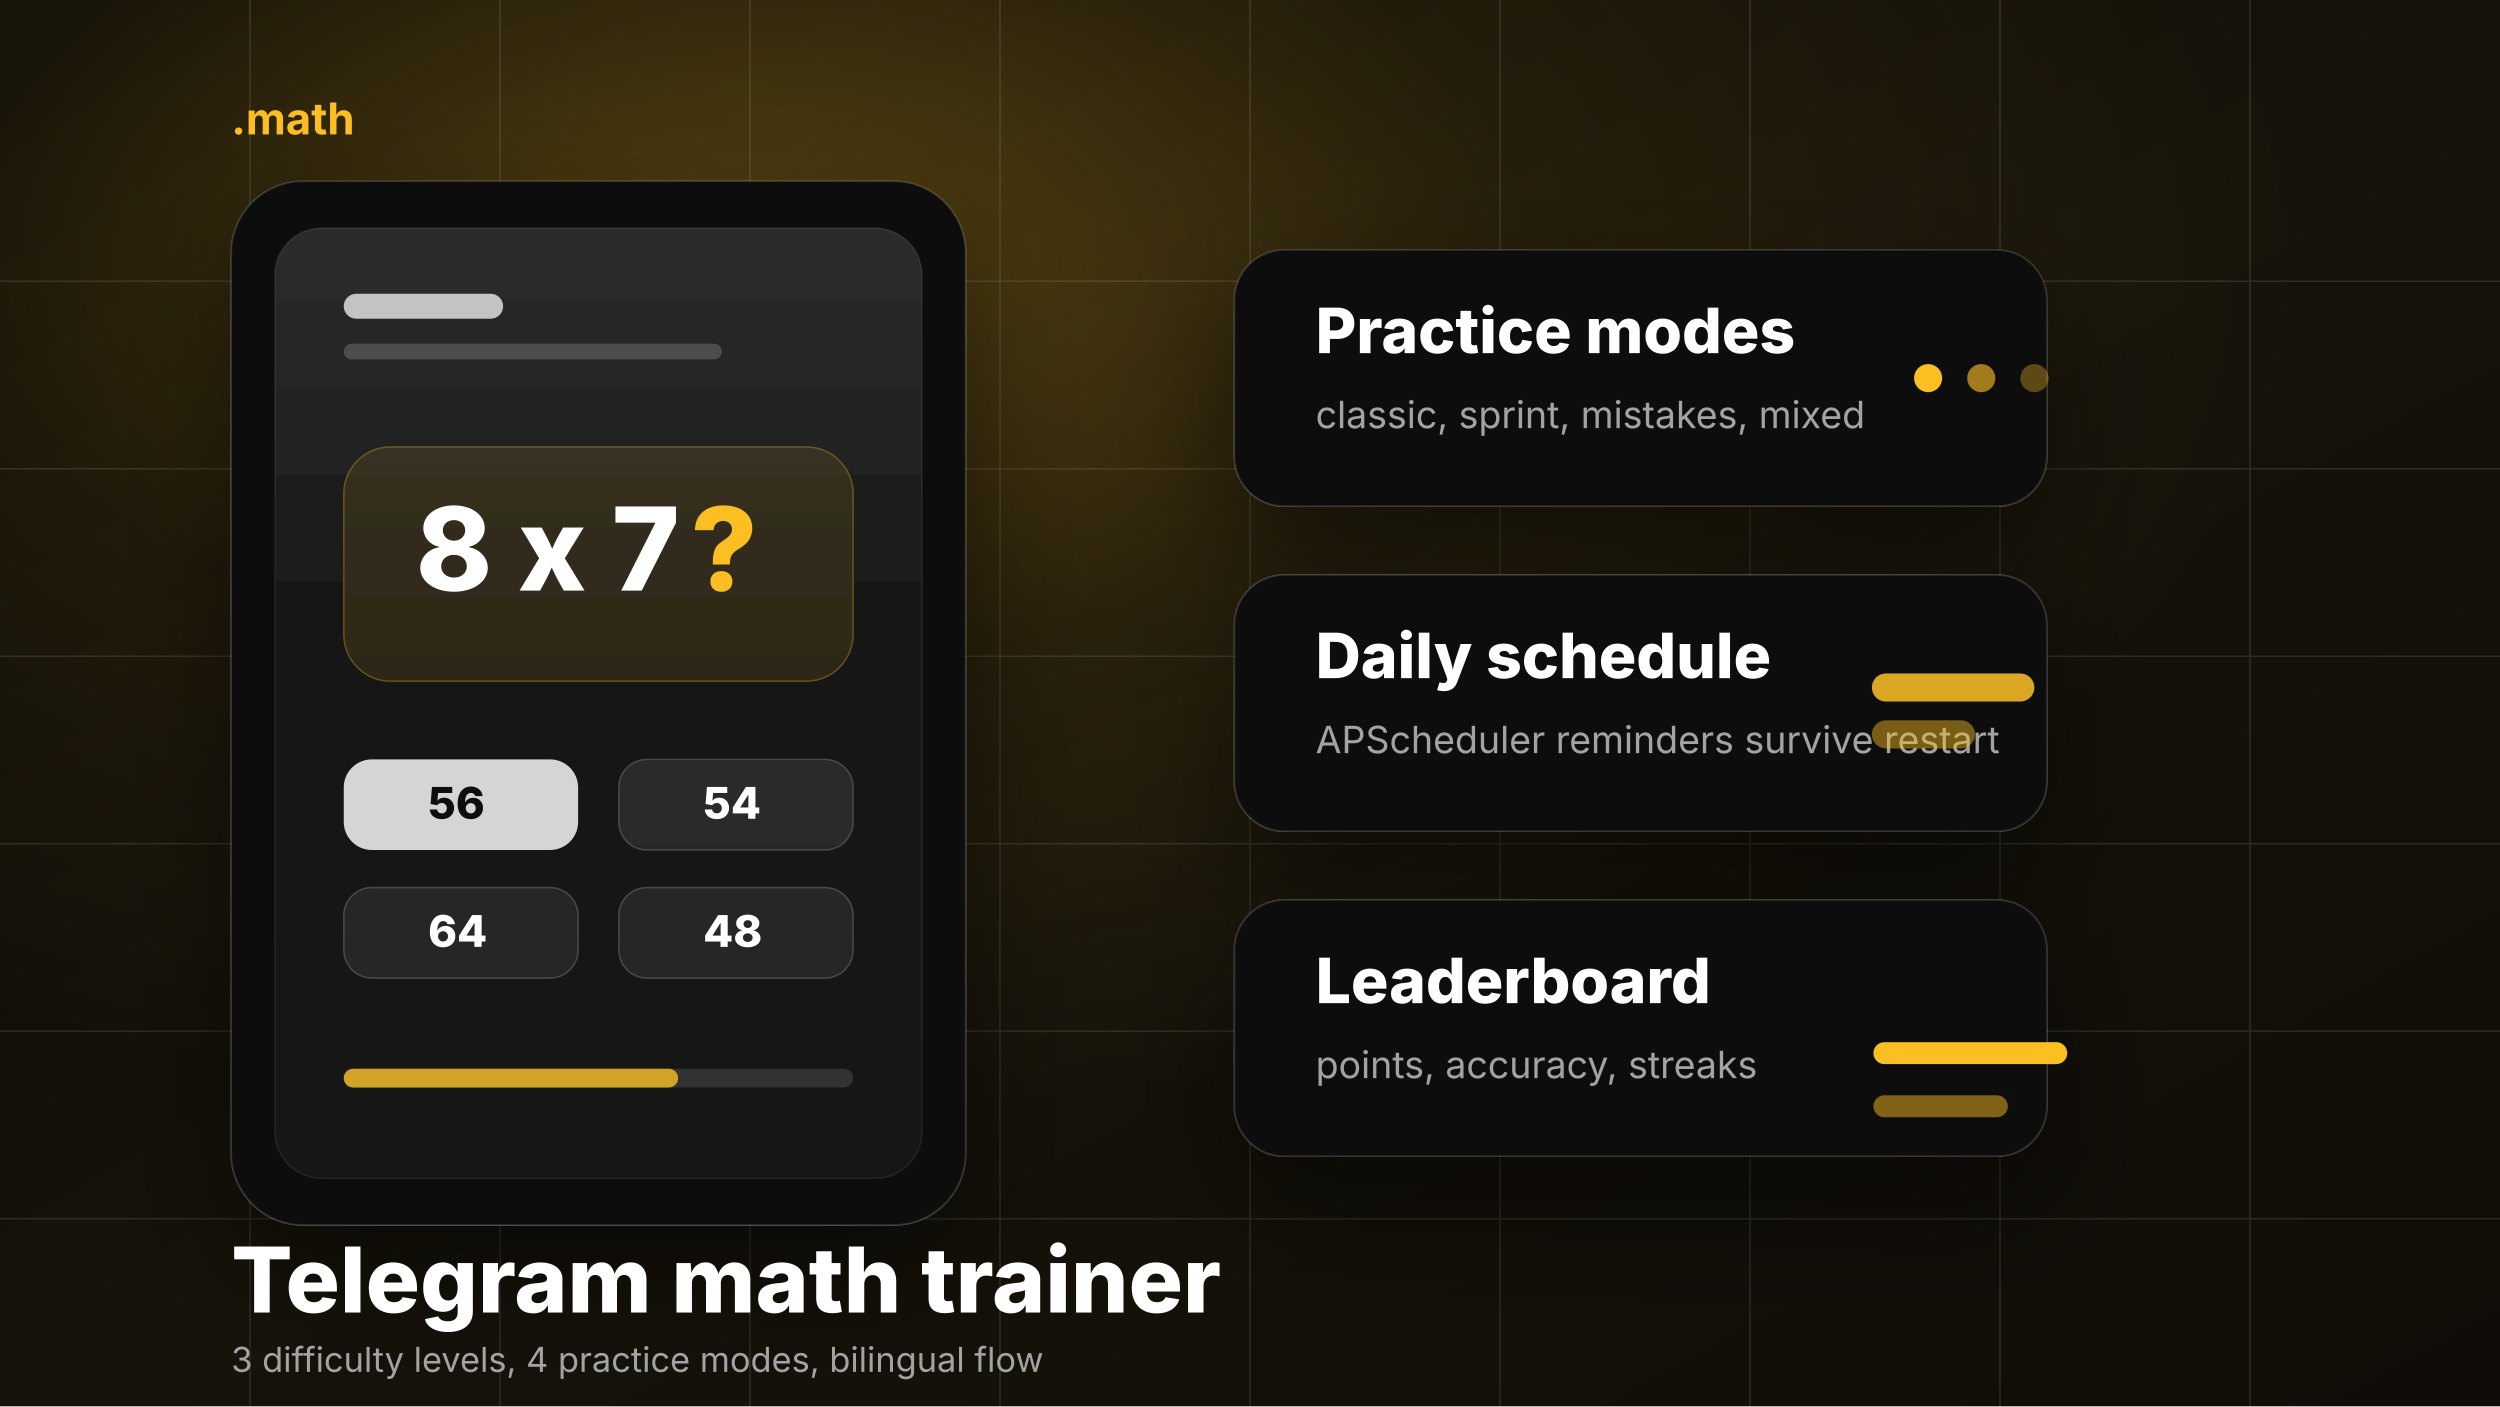
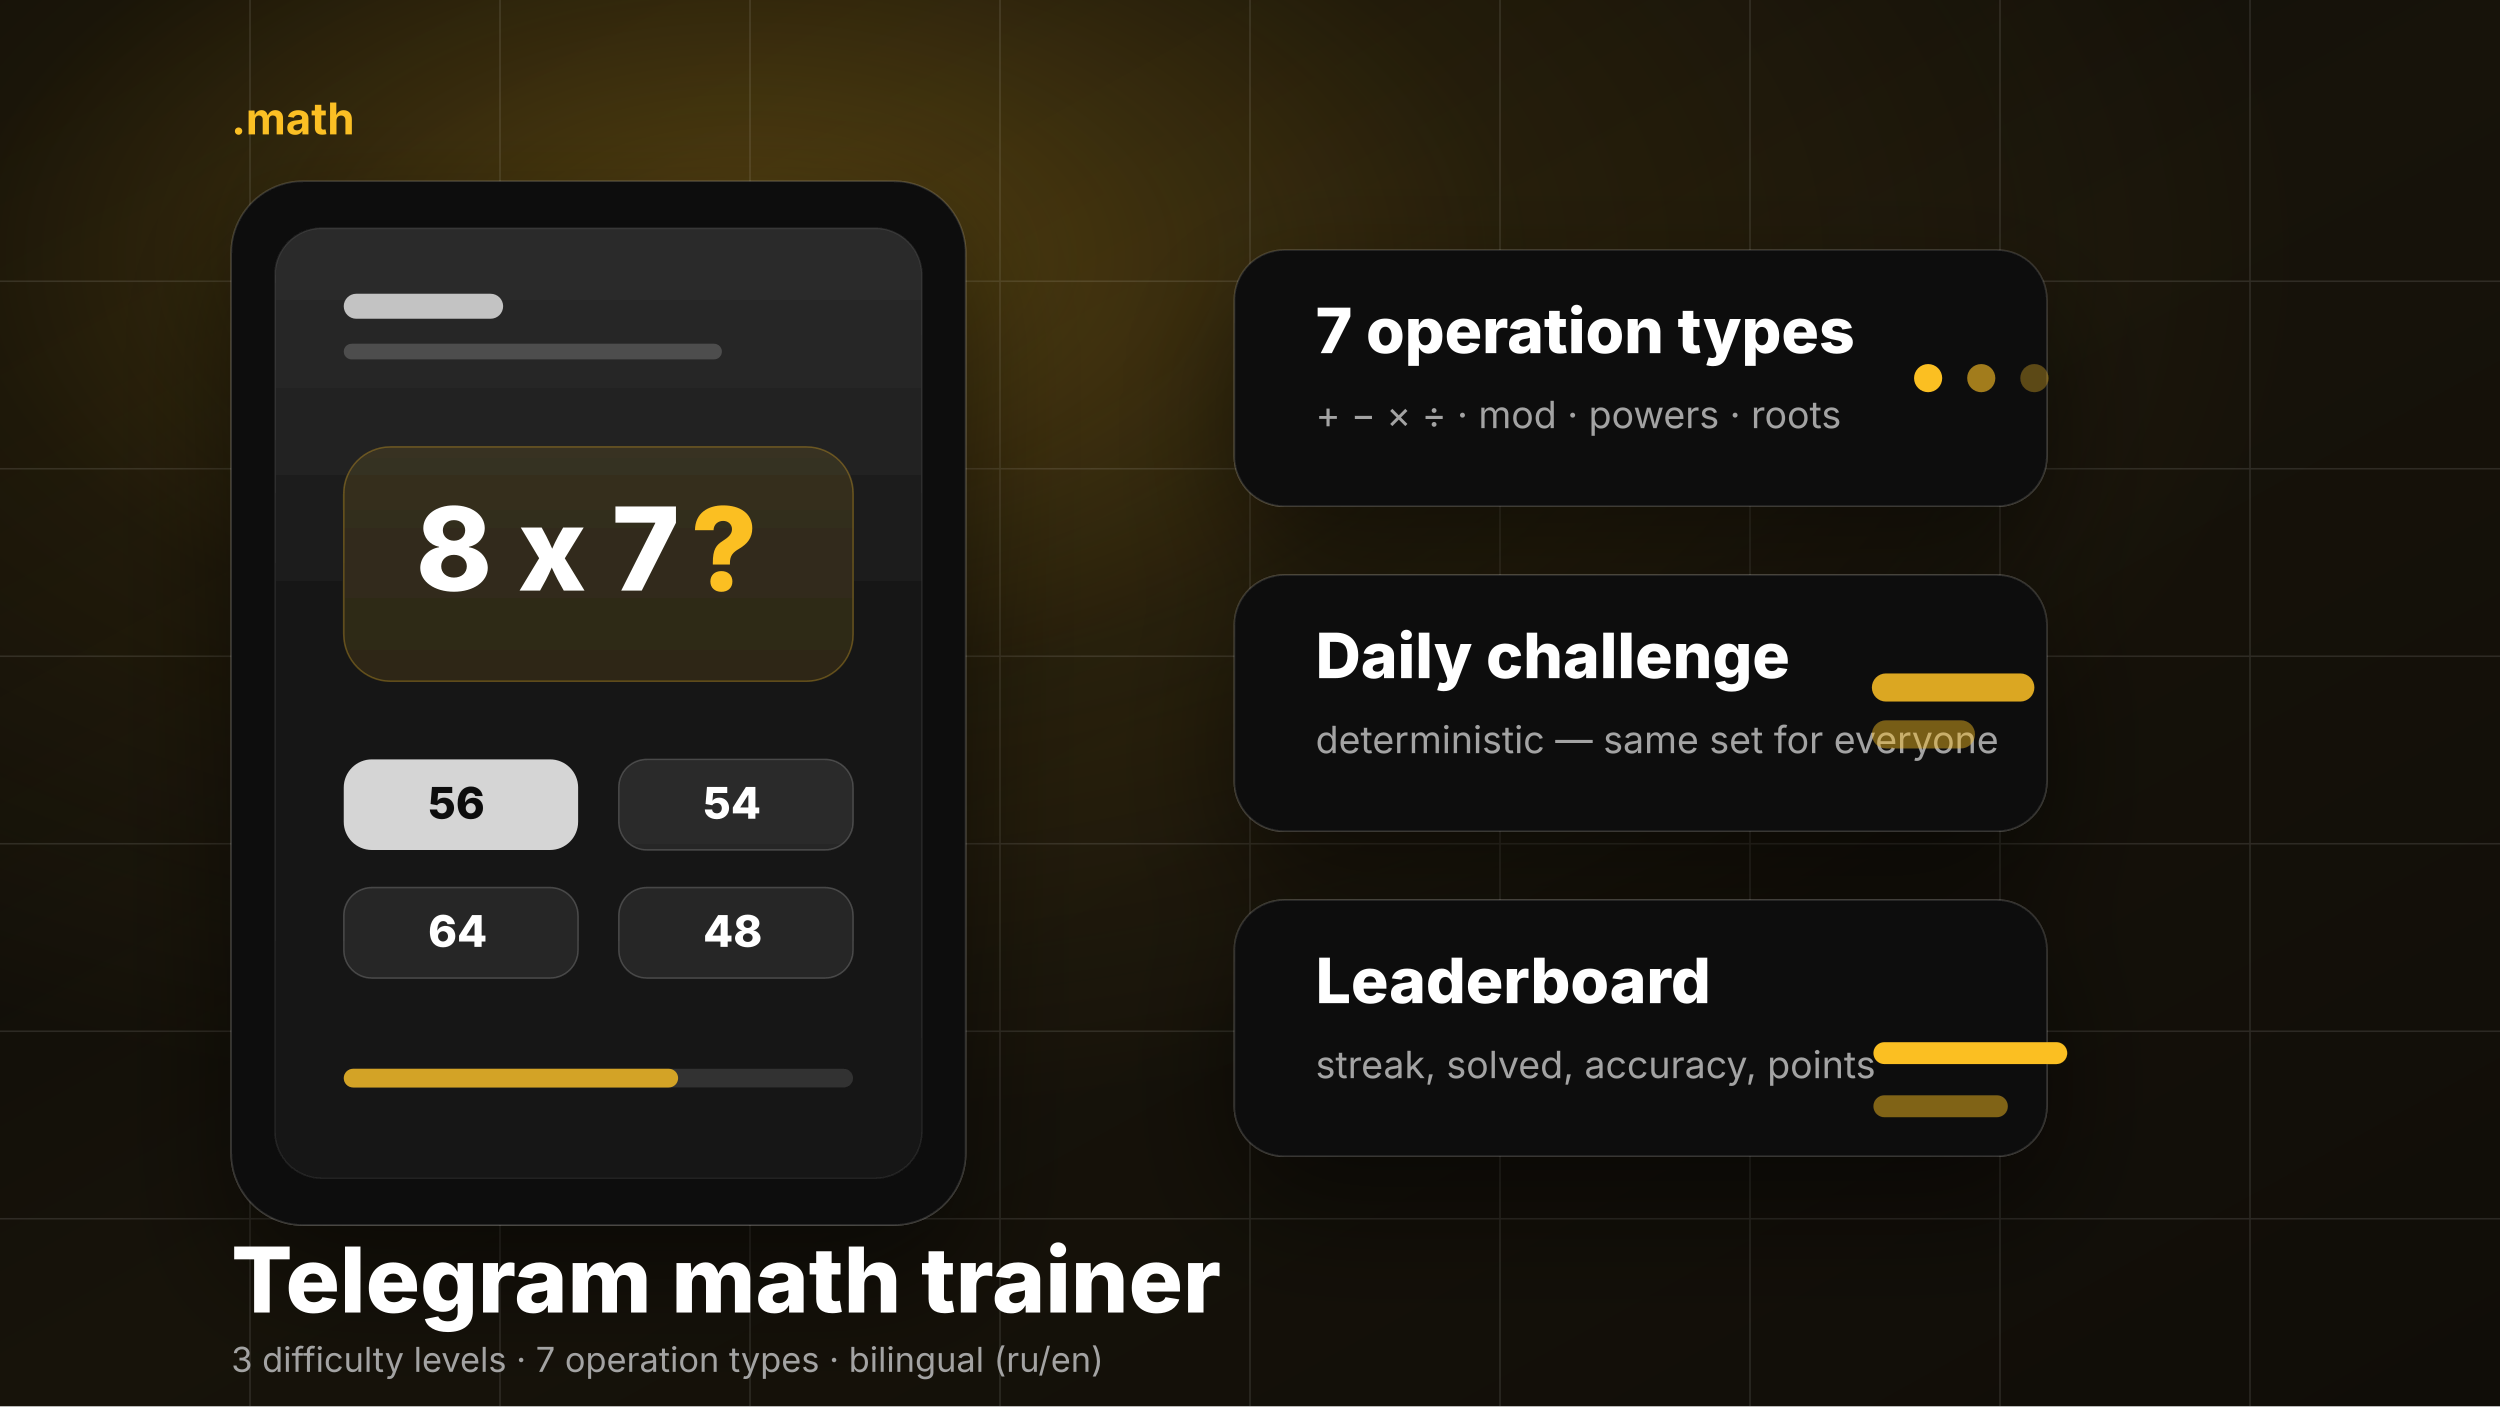
<svg xmlns="http://www.w3.org/2000/svg" width="1600" height="900" viewBox="0 0 1600 900" role="img" aria-labelledby="title desc">
  <defs>
    <linearGradient id="bg" x1="0" y1="0" x2="1" y2="1">
      <stop offset="0" stop-color="#060606" />
      <stop offset="0.5" stop-color="#17130a" />
      <stop offset="1" stop-color="#100d08" />
    </linearGradient>
    <radialGradient id="glow" cx="30%" cy="18%" r="62%">
      <stop offset="0" stop-color="#fbbf24" stop-opacity="0.3" />
      <stop offset="0.5" stop-color="#fbbf24" stop-opacity="0.08" />
      <stop offset="1" stop-color="#fbbf24" stop-opacity="0" />
    </radialGradient>
    <filter id="softShadow" x="-20%" y="-20%" width="140%" height="140%">
      <feDropShadow dx="0" dy="34" stdDeviation="38" flood-color="#000" flood-opacity="0.5" />
    </filter>
    <linearGradient id="glass" x1="0" y1="0" x2="0" y2="1">
      <stop offset="0" stop-color="#ffffff" stop-opacity="0.12" />
      <stop offset="0.4" stop-color="#ffffff" stop-opacity="0.035" />
      <stop offset="1" stop-color="#ffffff" stop-opacity="0.012" />
    </linearGradient>
  </defs>
  <rect width="1600" height="900" fill="url(#bg)" />
  <rect width="1600" height="900" fill="url(#glow)" />
  <g opacity="0.11" stroke="#ffffff" stroke-width="1">
    <path d="M0 180 H1600M0 300 H1600M0 420 H1600M0 540 H1600M0 660 H1600M0 780 H1600" />
    <path d="M160 0 V900M320 0 V900M480 0 V900M640 0 V900M800 0 V900M960 0 V900M1120 0 V900M1280 0 V900M1440 0 V900" />
  </g>
  <g filter="url(#softShadow)">
    <rect x="148" y="116" width="470" height="668" rx="46" fill="#101010" stroke="#ffffff" stroke-opacity="0.14" />
    <rect x="176" y="146" width="414" height="608" rx="30" fill="url(#glass)" stroke="#ffffff" stroke-opacity="0.08" />
    <rect x="220" y="188" width="102" height="16" rx="8" fill="#ffffff" fill-opacity="0.72" />
    <rect x="220" y="220" width="242" height="10" rx="5" fill="#ffffff" fill-opacity="0.18" />
    <rect x="220" y="286" width="326" height="150" rx="30" fill="#fbbf24" fill-opacity="0.1" stroke="#fbbf24" stroke-opacity="0.3" />
    <text x="266" y="378" fill="#ffffff" font-size="74" font-family="Inter, Arial, sans-serif" font-weight="800">8 x 7</text>
    <text x="442" y="378" fill="#fbbf24" font-size="74" font-family="Inter, Arial, sans-serif" font-weight="800">?</text>
    <g transform="translate(220 486)" font-family="Inter, Arial, sans-serif">
      <rect x="0" y="0" width="150" height="58" rx="18" fill="#ffffff" fill-opacity="0.82" />
      <text x="54" y="38" font-size="28" font-weight="800" fill="#111111">56</text>
      <rect x="176" y="0" width="150" height="58" rx="18" fill="#ffffff" fill-opacity="0.08" stroke="#ffffff" stroke-opacity="0.18" />
      <text x="230" y="38" font-size="28" font-weight="800" fill="#ffffff">54</text>
      <rect x="0" y="82" width="150" height="58" rx="18" fill="#ffffff" fill-opacity="0.08" stroke="#ffffff" stroke-opacity="0.18" />
      <text x="54" y="120" font-size="28" font-weight="800" fill="#ffffff">64</text>
      <rect x="176" y="82" width="150" height="58" rx="18" fill="#ffffff" fill-opacity="0.08" stroke="#ffffff" stroke-opacity="0.18" />
      <text x="230" y="120" font-size="28" font-weight="800" fill="#ffffff">48</text>
    </g>
    <rect x="220" y="684" width="326" height="12" rx="6" fill="#ffffff" fill-opacity="0.12" />
    <rect x="220" y="684" width="214" height="12" rx="6" fill="#fbbf24" fill-opacity="0.8" />
  </g>
  <g filter="url(#softShadow)" font-family="Inter, Arial, sans-serif">
    <rect x="790" y="160" width="520" height="164" rx="32" fill="#101010" stroke="#ffffff" stroke-opacity="0.13" />
    <rect x="790" y="368" width="520" height="164" rx="32" fill="#101010" stroke="#ffffff" stroke-opacity="0.13" />
    <rect x="790" y="576" width="520" height="164" rx="32" fill="#101010" stroke="#ffffff" stroke-opacity="0.13" />
-     <text x="842" y="226" font-size="40" font-weight="800" fill="#ffffff">Practice modes</text>
-     <text x="842" y="274" font-size="24" fill="#a3a3a3">classic, sprint, mistakes, mixed</text>
-     <text x="842" y="434" font-size="40" font-weight="800" fill="#ffffff">Daily schedule</text>
-     <text x="842" y="482" font-size="24" fill="#a3a3a3">APScheduler reminders survive restart</text>
+     <text x="842" y="226" font-size="40" font-weight="800" fill="#ffffff">7 operation types</text>
+     <text x="842" y="274" font-size="24" fill="#a3a3a3">+  −  ×  ÷  ·  mod  ·  powers  ·  roots</text>
+     <text x="842" y="434" font-size="40" font-weight="800" fill="#ffffff">Daily challenge</text>
+     <text x="842" y="482" font-size="24" fill="#a3a3a3">deterministic — same set for everyone</text>
    <text x="842" y="642" font-size="40" font-weight="800" fill="#ffffff">Leaderboard</text>
-     <text x="842" y="690" font-size="24" fill="#a3a3a3">points, accuracy, streaks</text>
+     <text x="842" y="690" font-size="24" fill="#a3a3a3">streak, solved, accuracy, points</text>
    <g fill="#fbbf24">
      <circle cx="1234" cy="242" r="9" />
      <circle cx="1268" cy="242" r="9" opacity="0.62" />
      <circle cx="1302" cy="242" r="9" opacity="0.32" />
      <rect x="1198" y="431" width="104" height="18" rx="9" opacity="0.86" />
      <rect x="1198" y="461" width="66" height="18" rx="9" opacity="0.44" />
      <path d="M1206 674 h110" stroke="#fbbf24" stroke-width="14" stroke-linecap="round" />
      <path d="M1206 708 h72" stroke="#fbbf24" stroke-width="14" stroke-linecap="round" opacity="0.48" />
    </g>
  </g>
  <g font-family="Inter, Arial, sans-serif">
    <text x="148" y="86" font-size="28" fill="#fbbf24" font-weight="700">.math</text>
    <text x="148" y="840" font-size="58" fill="#ffffff" font-weight="800">Telegram math trainer</text>
-     <text x="148" y="878" font-size="22" fill="#a3a3a3">3 difficulty levels, 4 practice modes, bilingual flow</text>
+     <text x="148" y="878" font-size="22" fill="#a3a3a3">3 difficulty levels · 7 operation types · bilingual (ru/en)</text>
  </g>
</svg>
